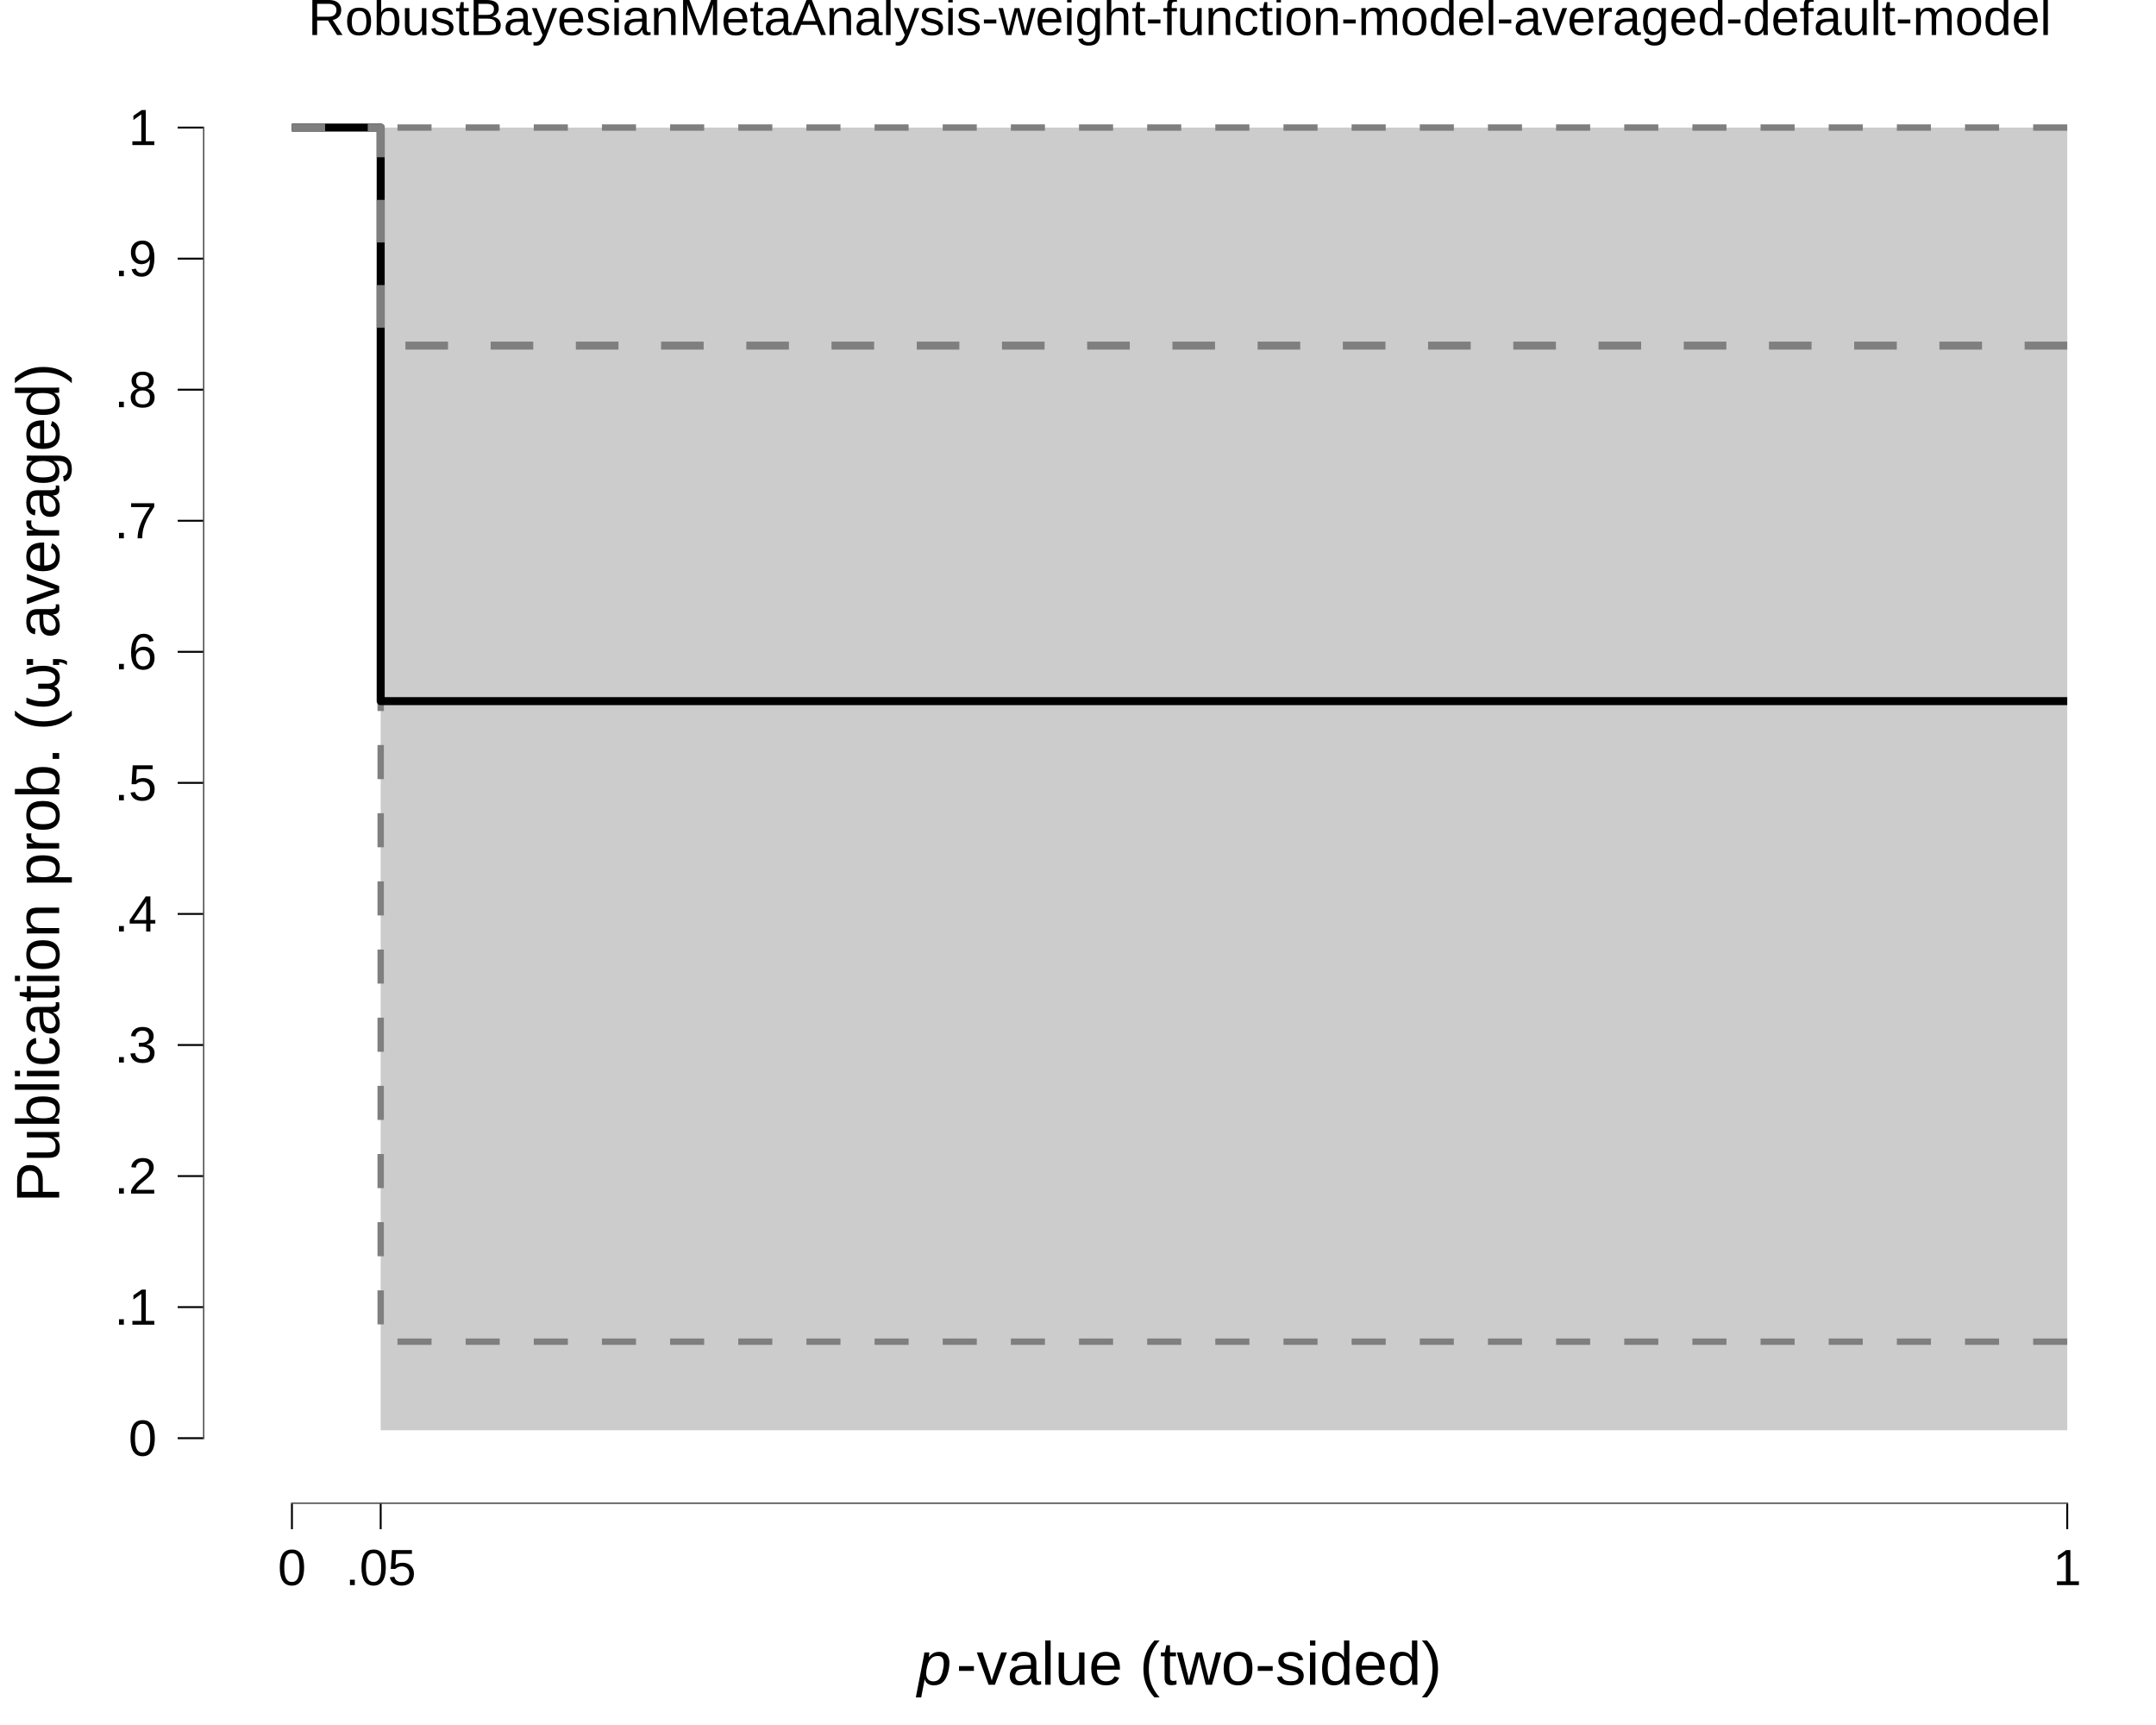
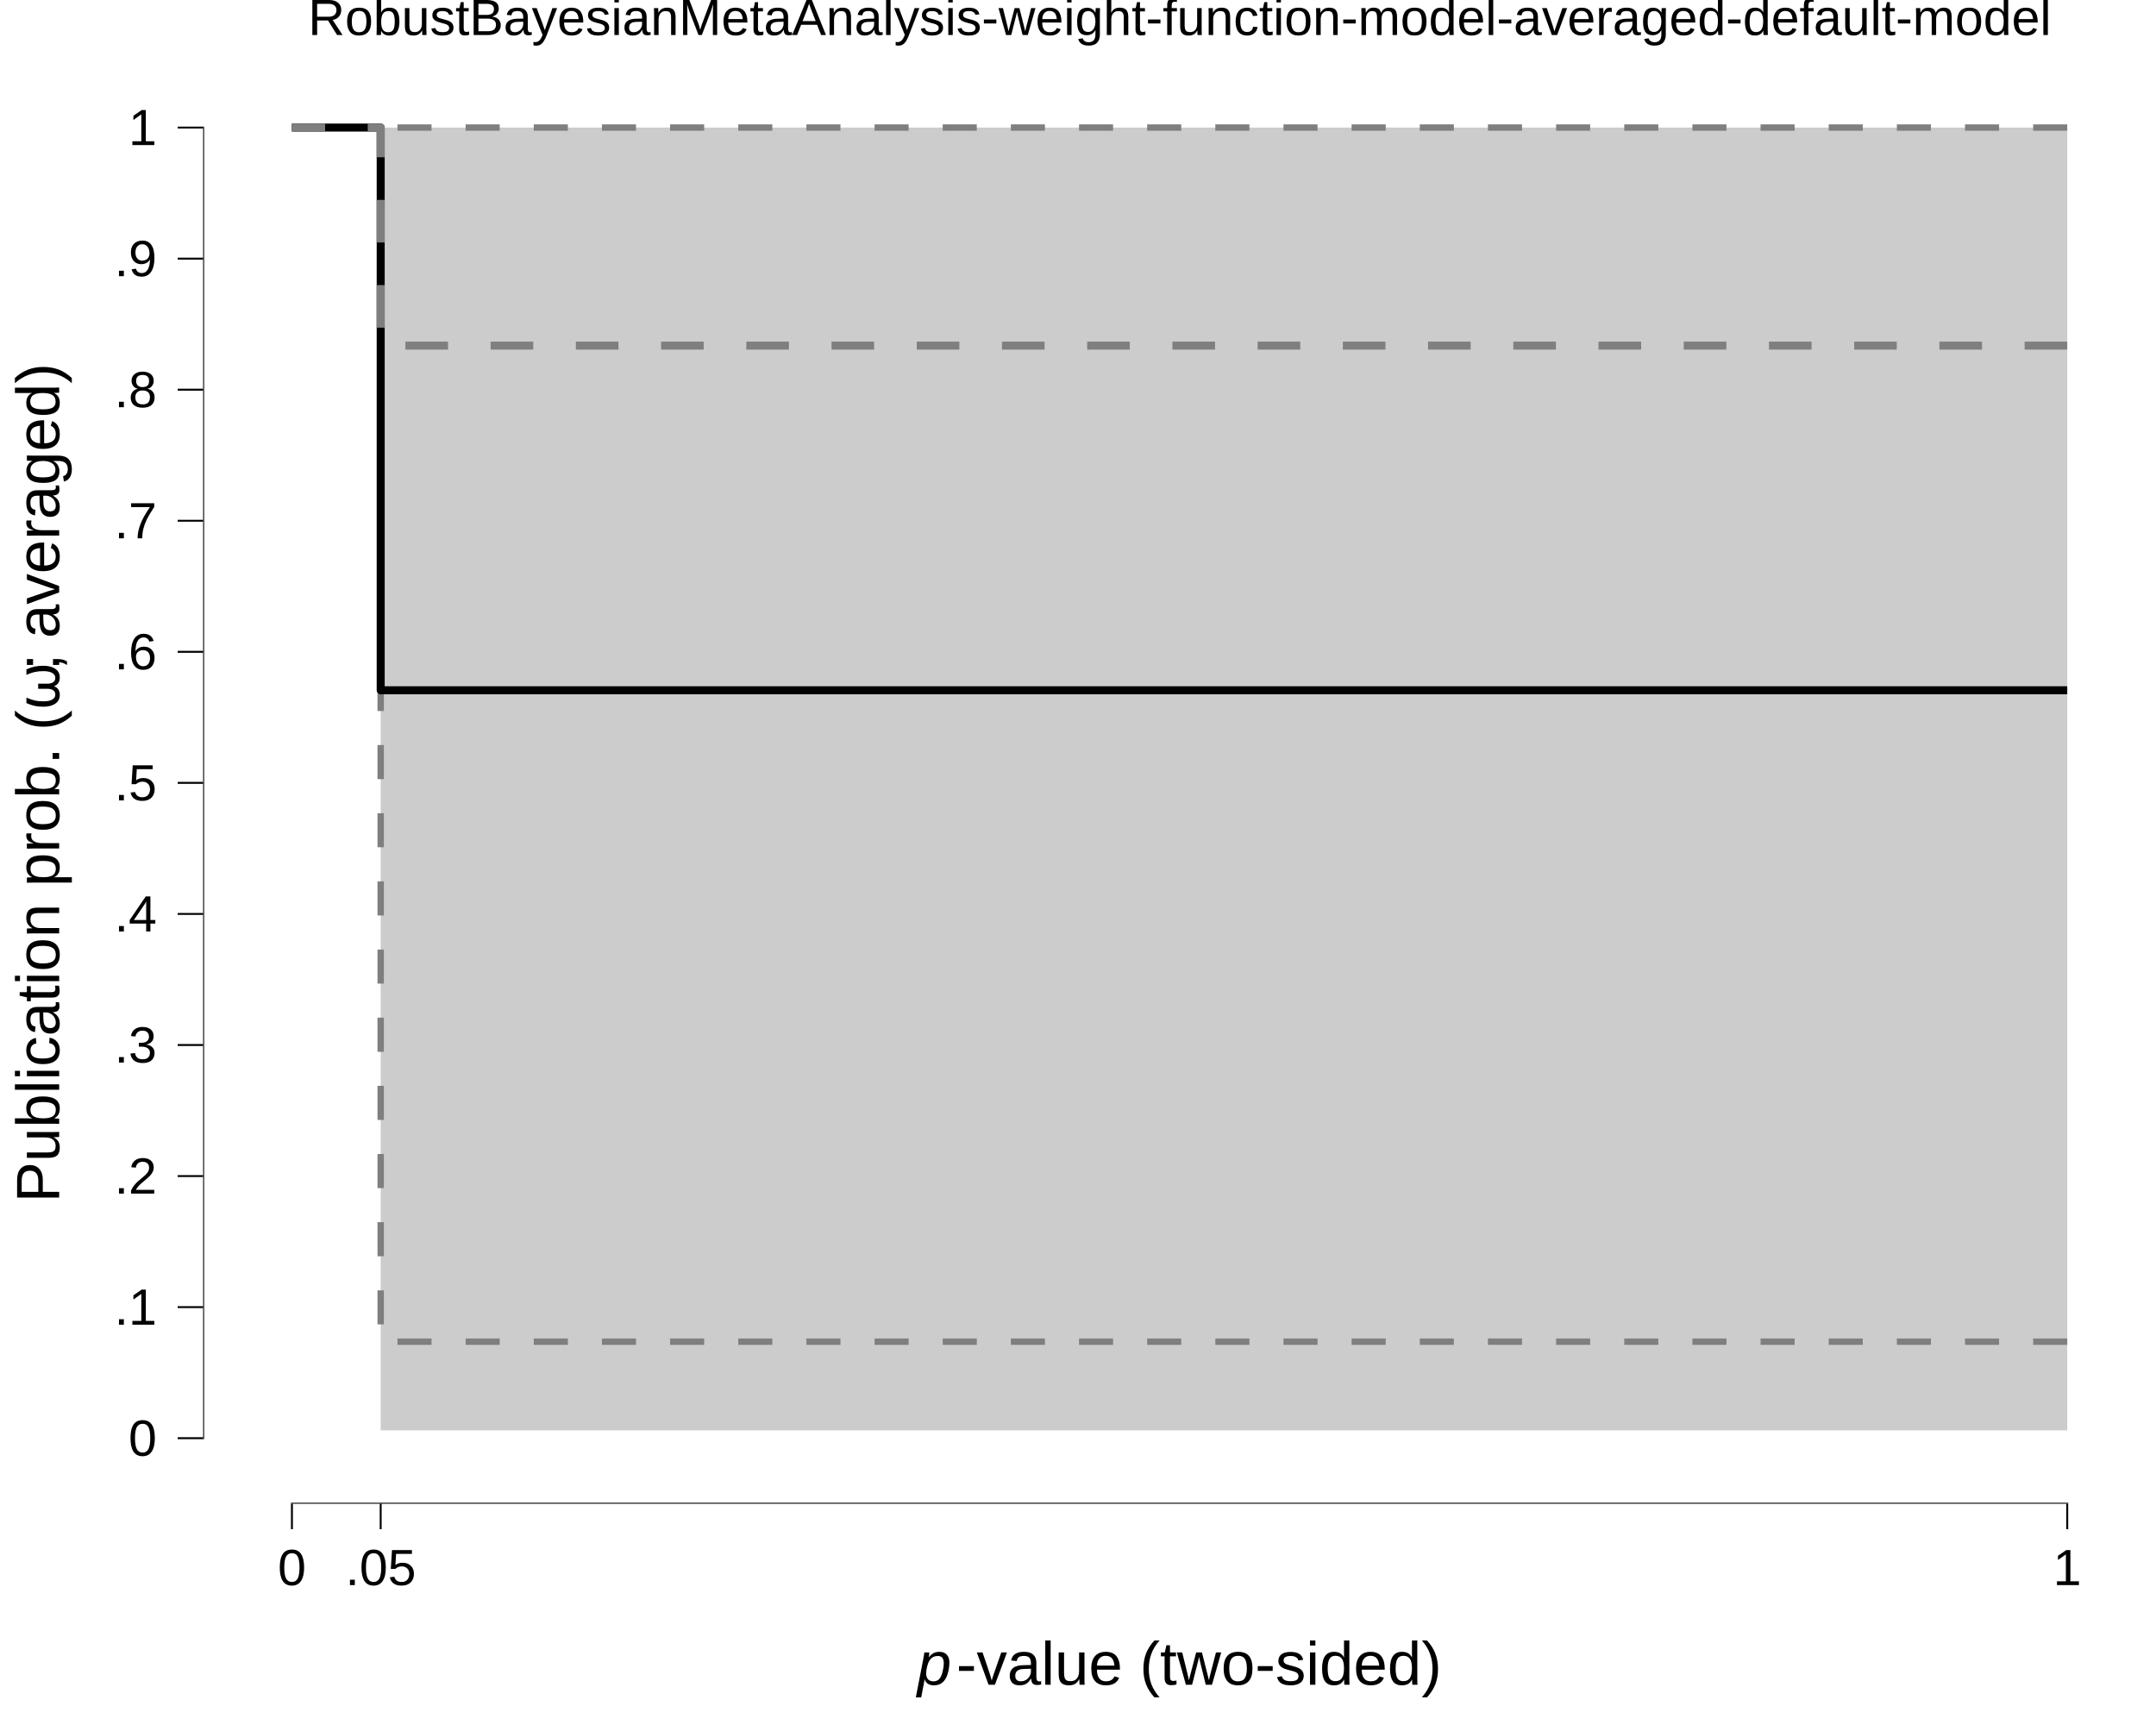
<svg xmlns="http://www.w3.org/2000/svg" viewBox="0 0 720.00 576.00">
  <defs>
    <style type="text/css">
    line, polyline, polygon, path, rect, circle {
      fill: none;
      stroke: #000000;
      stroke-linecap: round;
      stroke-linejoin: round;
      stroke-miterlimit: 10.00;
    }
  </style>
  </defs>
  <rect width="100%" height="100%" style="stroke: none; fill: #FFFFFF;" />
  <rect x="0.00" y="0.00" width="720.00" height="576.00" style="stroke-width: 10.67; stroke: none;" />
  <defs>
    <clipPath id="cpNjcuODR8NzIwLjAwfDUwMi4xMXwyMC43MQ==">
      <rect x="67.84" y="20.71" width="652.16" height="481.40" />
    </clipPath>
  </defs>
  <rect x="67.84" y="20.71" width="652.16" height="481.40" style="stroke-width: 10.67; stroke: none;" clip-path="url(#cpNjcuODR8NzIwLjAwfDUwMi4xMXwyMC43MQ==)" />
-   <polygon points="690.36,477.58 127.13,477.58 127.13,42.60 97.49,42.60 97.49,42.60 127.13,42.60 127.13,42.60 690.36,42.60 " style="stroke-width: 1.07; stroke: none; fill: #CCCCCC;" clip-path="url(#cpNjcuODR8NzIwLjAwfDUwMi4xMXwyMC43MQ==)" />
+   <polygon points="690.36,477.62 127.13,477.62 127.13,42.60 97.49,42.60 97.49,42.60 127.13,42.60 127.13,42.60 690.36,42.60 " style="stroke-width: 1.07; stroke: none; fill: #CCCCCC;" clip-path="url(#cpNjcuODR8NzIwLjAwfDUwMi4xMXwyMC43MQ==)" />
  <polyline points="690.36,448.01 127.13,448.01 127.13,42.60 97.49,42.60 " style="stroke-width: 2.13; stroke: #7F7F7F; stroke-dasharray: 11.38,11.38; stroke-linecap: butt;" clip-path="url(#cpNjcuODR8NzIwLjAwfDUwMi4xMXwyMC43MQ==)" />
  <polyline points="690.36,42.60 127.13,42.60 127.13,42.60 97.49,42.60 " style="stroke-width: 2.13; stroke: #7F7F7F; stroke-dasharray: 11.38,11.38; stroke-linecap: butt;" clip-path="url(#cpNjcuODR8NzIwLjAwfDUwMi4xMXwyMC43MQ==)" />
-   <polyline points="690.36,234.12 127.13,234.12 127.13,42.60 97.49,42.60 " style="stroke-width: 2.67; stroke-linecap: butt;" clip-path="url(#cpNjcuODR8NzIwLjAwfDUwMi4xMXwyMC43MQ==)" />
+   <polyline points="690.36,230.49 127.13,230.49 127.13,42.60 97.49,42.60 " style="stroke-width: 2.67; stroke-linecap: butt;" clip-path="url(#cpNjcuODR8NzIwLjAwfDUwMi4xMXwyMC43MQ==)" />
  <polyline points="690.36,115.40 127.13,115.40 127.13,42.60 97.49,42.60 " style="stroke-width: 2.67; stroke: #7F7F7F; stroke-dasharray: 14.23,14.23; stroke-linecap: butt;" clip-path="url(#cpNjcuODR8NzIwLjAwfDUwMi4xMXwyMC43MQ==)" />
  <line x1="97.17" y1="502.11" x2="690.68" y2="502.11" style="stroke-width: 0.64; stroke-linecap: butt;" clip-path="url(#cpNjcuODR8NzIwLjAwfDUwMi4xMXwyMC43MQ==)" />
  <line x1="67.84" y1="480.55" x2="67.84" y2="42.28" style="stroke-width: 0.64; stroke-linecap: butt;" clip-path="url(#cpNjcuODR8NzIwLjAwfDUwMi4xMXwyMC43MQ==)" />
  <rect x="67.84" y="20.71" width="652.16" height="481.40" style="stroke-width: 0.00; stroke: none;" clip-path="url(#cpNjcuODR8NzIwLjAwfDUwMi4xMXwyMC43MQ==)" />
  <defs>
    <clipPath id="cpMC4wMHw3MjAuMDB8NTc2LjAwfDAuMDA=">
      <rect x="0.00" y="0.00" width="720.00" height="576.00" />
    </clipPath>
  </defs>
  <polyline points="67.84,502.11 67.84,20.71 " style="stroke-width: 0.00; stroke: none; stroke-linecap: butt;" clip-path="url(#cpMC4wMHw3MjAuMDB8NTc2LjAwfDAuMDA=)" />
  <g clip-path="url(#cpMC4wMHw3MjAuMDB8NTc2LjAwfDAuMDA=)">
    <text x="42.91" y="486.08" style="font-size: 17.00px; font-family: Liberation Sans;" textLength="9.45px" lengthAdjust="spacingAndGlyphs">0</text>
  </g>
  <g clip-path="url(#cpMC4wMHw3MjAuMDB8NTc2LjAwfDAuMDA=)">
    <text x="38.19" y="442.32" style="font-size: 17.00px; font-family: Liberation Sans;" textLength="14.17px" lengthAdjust="spacingAndGlyphs">.1</text>
  </g>
  <g clip-path="url(#cpMC4wMHw3MjAuMDB8NTc2LjAwfDAuMDA=)">
    <text x="38.19" y="398.56" style="font-size: 17.00px; font-family: Liberation Sans;" textLength="14.17px" lengthAdjust="spacingAndGlyphs">.2</text>
  </g>
  <g clip-path="url(#cpMC4wMHw3MjAuMDB8NTc2LjAwfDAuMDA=)">
    <text x="38.19" y="354.79" style="font-size: 17.00px; font-family: Liberation Sans;" textLength="14.17px" lengthAdjust="spacingAndGlyphs">.3</text>
  </g>
  <g clip-path="url(#cpMC4wMHw3MjAuMDB8NTc2LjAwfDAuMDA=)">
    <text x="38.19" y="311.03" style="font-size: 17.00px; font-family: Liberation Sans;" textLength="14.17px" lengthAdjust="spacingAndGlyphs">.4</text>
  </g>
  <g clip-path="url(#cpMC4wMHw3MjAuMDB8NTc2LjAwfDAuMDA=)">
    <text x="38.19" y="267.26" style="font-size: 17.00px; font-family: Liberation Sans;" textLength="14.17px" lengthAdjust="spacingAndGlyphs">.5</text>
  </g>
  <g clip-path="url(#cpMC4wMHw3MjAuMDB8NTc2LjAwfDAuMDA=)">
    <text x="38.19" y="223.50" style="font-size: 17.00px; font-family: Liberation Sans;" textLength="14.17px" lengthAdjust="spacingAndGlyphs">.6</text>
  </g>
  <g clip-path="url(#cpMC4wMHw3MjAuMDB8NTc2LjAwfDAuMDA=)">
    <text x="38.19" y="179.74" style="font-size: 17.00px; font-family: Liberation Sans;" textLength="14.17px" lengthAdjust="spacingAndGlyphs">.7</text>
  </g>
  <g clip-path="url(#cpMC4wMHw3MjAuMDB8NTc2LjAwfDAuMDA=)">
    <text x="38.19" y="135.97" style="font-size: 17.00px; font-family: Liberation Sans;" textLength="14.17px" lengthAdjust="spacingAndGlyphs">.8</text>
  </g>
  <g clip-path="url(#cpMC4wMHw3MjAuMDB8NTc2LjAwfDAuMDA=)">
    <text x="38.19" y="92.21" style="font-size: 17.00px; font-family: Liberation Sans;" textLength="14.17px" lengthAdjust="spacingAndGlyphs">.9</text>
  </g>
  <g clip-path="url(#cpMC4wMHw3MjAuMDB8NTc2LjAwfDAuMDA=)">
    <text x="42.91" y="48.45" style="font-size: 17.00px; font-family: Liberation Sans;" textLength="9.45px" lengthAdjust="spacingAndGlyphs">1</text>
  </g>
  <polyline points="59.34,480.23 67.84,480.23 " style="stroke-width: 0.64; stroke-linecap: butt;" clip-path="url(#cpMC4wMHw3MjAuMDB8NTc2LjAwfDAuMDA=)" />
  <polyline points="59.34,436.47 67.84,436.47 " style="stroke-width: 0.64; stroke-linecap: butt;" clip-path="url(#cpMC4wMHw3MjAuMDB8NTc2LjAwfDAuMDA=)" />
  <polyline points="59.34,392.70 67.84,392.70 " style="stroke-width: 0.64; stroke-linecap: butt;" clip-path="url(#cpMC4wMHw3MjAuMDB8NTc2LjAwfDAuMDA=)" />
  <polyline points="59.34,348.94 67.84,348.94 " style="stroke-width: 0.64; stroke-linecap: butt;" clip-path="url(#cpMC4wMHw3MjAuMDB8NTc2LjAwfDAuMDA=)" />
  <polyline points="59.34,305.18 67.84,305.18 " style="stroke-width: 0.64; stroke-linecap: butt;" clip-path="url(#cpMC4wMHw3MjAuMDB8NTc2LjAwfDAuMDA=)" />
  <polyline points="59.34,261.41 67.84,261.41 " style="stroke-width: 0.64; stroke-linecap: butt;" clip-path="url(#cpMC4wMHw3MjAuMDB8NTc2LjAwfDAuMDA=)" />
  <polyline points="59.34,217.65 67.84,217.65 " style="stroke-width: 0.64; stroke-linecap: butt;" clip-path="url(#cpMC4wMHw3MjAuMDB8NTc2LjAwfDAuMDA=)" />
  <polyline points="59.34,173.89 67.84,173.89 " style="stroke-width: 0.64; stroke-linecap: butt;" clip-path="url(#cpMC4wMHw3MjAuMDB8NTc2LjAwfDAuMDA=)" />
  <polyline points="59.34,130.12 67.84,130.12 " style="stroke-width: 0.64; stroke-linecap: butt;" clip-path="url(#cpMC4wMHw3MjAuMDB8NTc2LjAwfDAuMDA=)" />
  <polyline points="59.34,86.36 67.84,86.36 " style="stroke-width: 0.64; stroke-linecap: butt;" clip-path="url(#cpMC4wMHw3MjAuMDB8NTc2LjAwfDAuMDA=)" />
  <polyline points="59.34,42.60 67.84,42.60 " style="stroke-width: 0.64; stroke-linecap: butt;" clip-path="url(#cpMC4wMHw3MjAuMDB8NTc2LjAwfDAuMDA=)" />
  <polyline points="67.84,502.11 720.00,502.11 " style="stroke-width: 0.00; stroke: none; stroke-linecap: butt;" clip-path="url(#cpMC4wMHw3MjAuMDB8NTc2LjAwfDAuMDA=)" />
  <polyline points="690.36,510.62 690.36,502.11 " style="stroke-width: 0.64; stroke-linecap: butt;" clip-path="url(#cpMC4wMHw3MjAuMDB8NTc2LjAwfDAuMDA=)" />
  <polyline points="127.13,510.62 127.13,502.11 " style="stroke-width: 0.64; stroke-linecap: butt;" clip-path="url(#cpMC4wMHw3MjAuMDB8NTc2LjAwfDAuMDA=)" />
  <polyline points="97.49,510.62 97.49,502.11 " style="stroke-width: 0.64; stroke-linecap: butt;" clip-path="url(#cpMC4wMHw3MjAuMDB8NTc2LjAwfDAuMDA=)" />
  <g clip-path="url(#cpMC4wMHw3MjAuMDB8NTc2LjAwfDAuMDA=)">
    <text x="685.63" y="529.29" style="font-size: 17.00px; font-family: Liberation Sans;" textLength="9.45px" lengthAdjust="spacingAndGlyphs">1</text>
  </g>
  <g clip-path="url(#cpMC4wMHw3MjAuMDB8NTc2LjAwfDAuMDA=)">
    <text x="115.32" y="529.29" style="font-size: 17.00px; font-family: Liberation Sans;" textLength="23.62px" lengthAdjust="spacingAndGlyphs">.05</text>
  </g>
  <g clip-path="url(#cpMC4wMHw3MjAuMDB8NTc2LjAwfDAuMDA=)">
    <text x="92.76" y="529.29" style="font-size: 17.00px; font-family: Liberation Sans;" textLength="9.45px" lengthAdjust="spacingAndGlyphs">0</text>
  </g>
  <g clip-path="url(#cpMC4wMHw3MjAuMDB8NTc2LjAwfDAuMDA=)">
    <text x="306.36" y="562.55" style="font-size: 20.40px; font-style: italic; font-family: Liberation Sans;" textLength="11.34px" lengthAdjust="spacingAndGlyphs">p</text>
  </g>
  <g clip-path="url(#cpMC4wMHw3MjAuMDB8NTc2LjAwfDAuMDA=)">
    <text x="319.35" y="562.55" style="font-size: 20.40px; font-family: Liberation Sans;" textLength="162.12px" lengthAdjust="spacingAndGlyphs">-value (two-sided)</text>
  </g>
  <g clip-path="url(#cpMC4wMHw3MjAuMDB8NTc2LjAwfDAuMDA=)">
    <text transform="translate(19.76,401.55) rotate(-90)" style="font-size: 20.40px; font-family: Liberation Sans;" textLength="164.42px" lengthAdjust="spacingAndGlyphs">Publication prob. (</text>
  </g>
  <g clip-path="url(#cpMC4wMHw3MjAuMDB8NTc2LjAwfDAuMDA=)">
    <text transform="translate(19.76,237.12) rotate(-90)" style="font-size: 20.40px; font-family: Symbola;" textLength="13.22px" lengthAdjust="spacingAndGlyphs">ω</text>
  </g>
  <g clip-path="url(#cpMC4wMHw3MjAuMDB8NTc2LjAwfDAuMDA=)">
    <text transform="translate(19.76,223.91) rotate(-90)" style="font-size: 20.40px; font-family: Liberation Sans;" textLength="5.67px" lengthAdjust="spacingAndGlyphs">;</text>
  </g>
  <g clip-path="url(#cpMC4wMHw3MjAuMDB8NTc2LjAwfDAuMDA=)">
    <text transform="translate(19.76,218.23) rotate(-90)" style="font-size: 20.40px; font-family: Symbola;" textLength="5.09px" lengthAdjust="spacingAndGlyphs"> </text>
  </g>
  <g clip-path="url(#cpMC4wMHw3MjAuMDB8NTc2LjAwfDAuMDA=)">
    <text transform="translate(19.76,213.14) rotate(-90)" style="font-size: 20.40px; font-family: Liberation Sans;" textLength="91.86px" lengthAdjust="spacingAndGlyphs">averaged)</text>
  </g>
  <g clip-path="url(#cpMC4wMHw3MjAuMDB8NTc2LjAwfDAuMDA=)">
    <text x="102.92" y="11.70" style="font-size: 17.00px; font-family: Liberation Sans;" textLength="582.00px" lengthAdjust="spacingAndGlyphs">RobustBayesianMetaAnalysis-weight-function-model-averaged-default-model</text>
  </g>
</svg>
